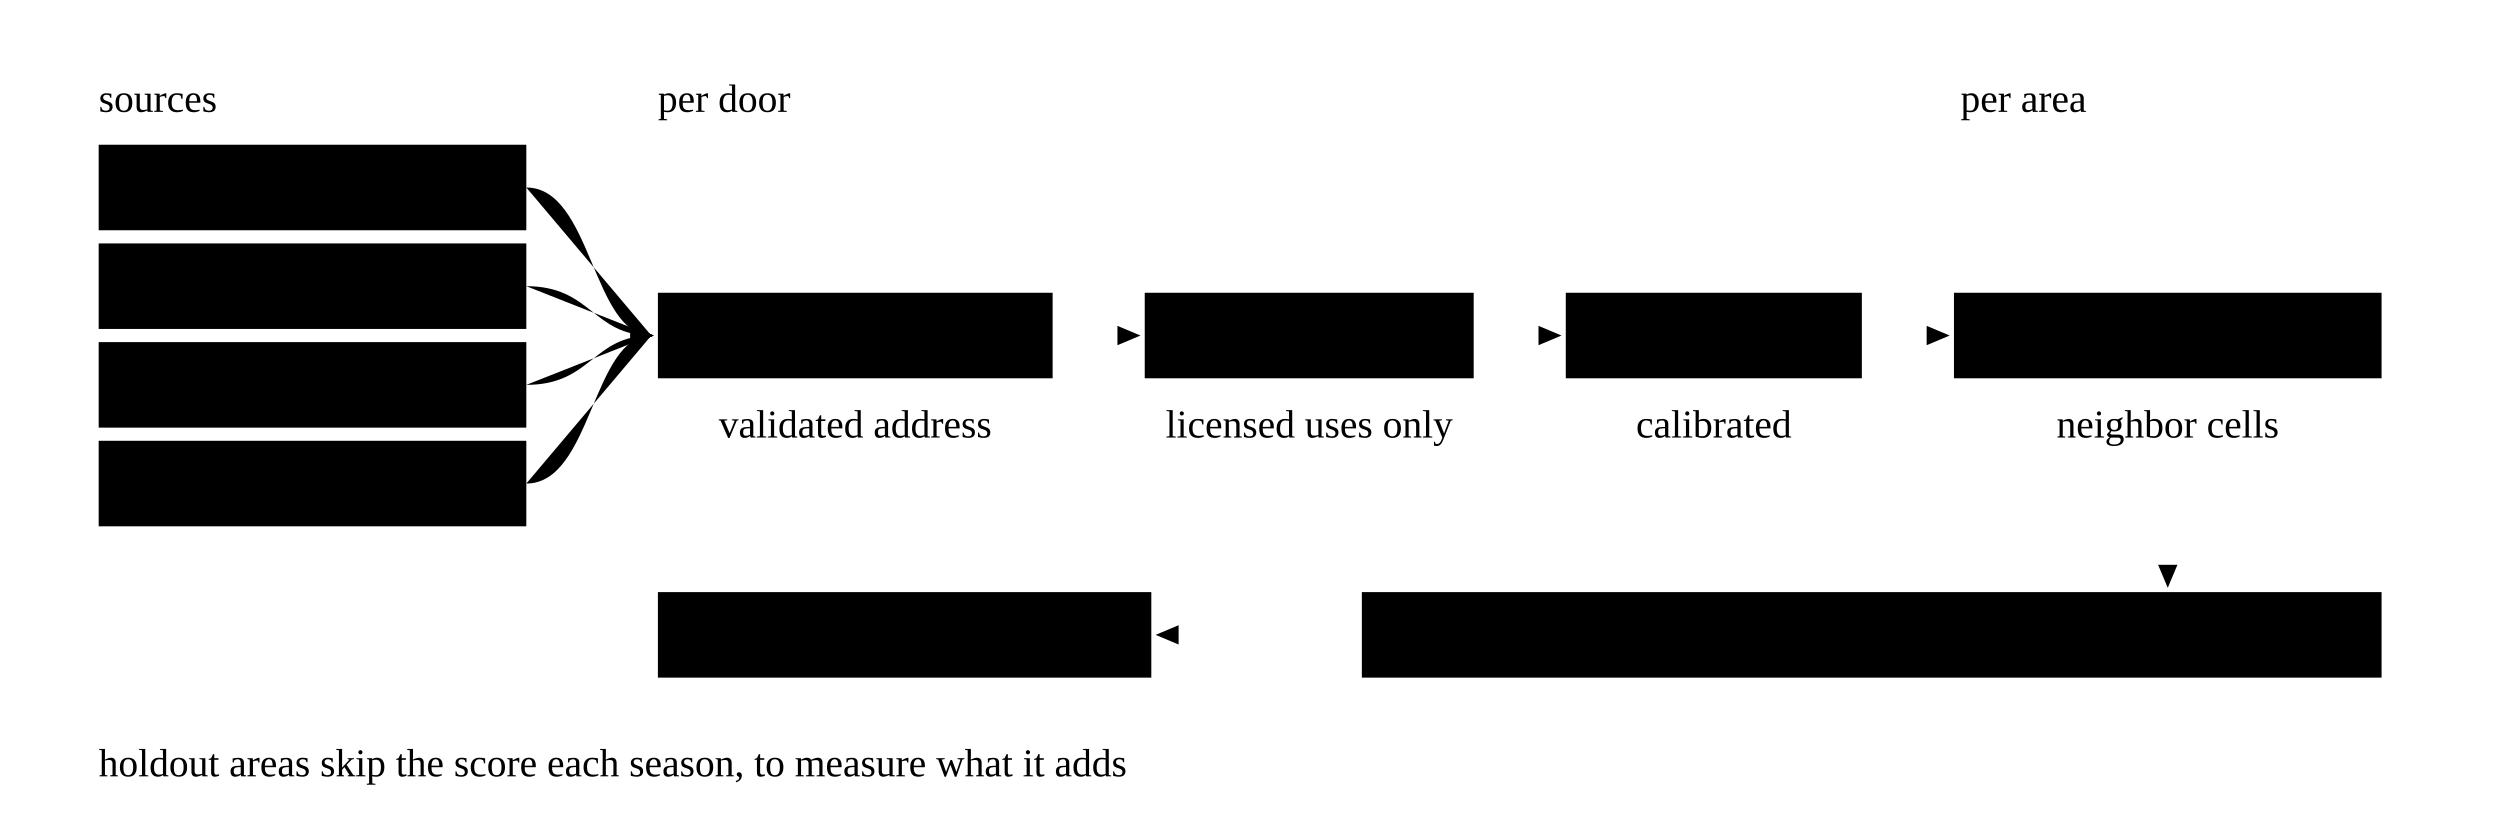
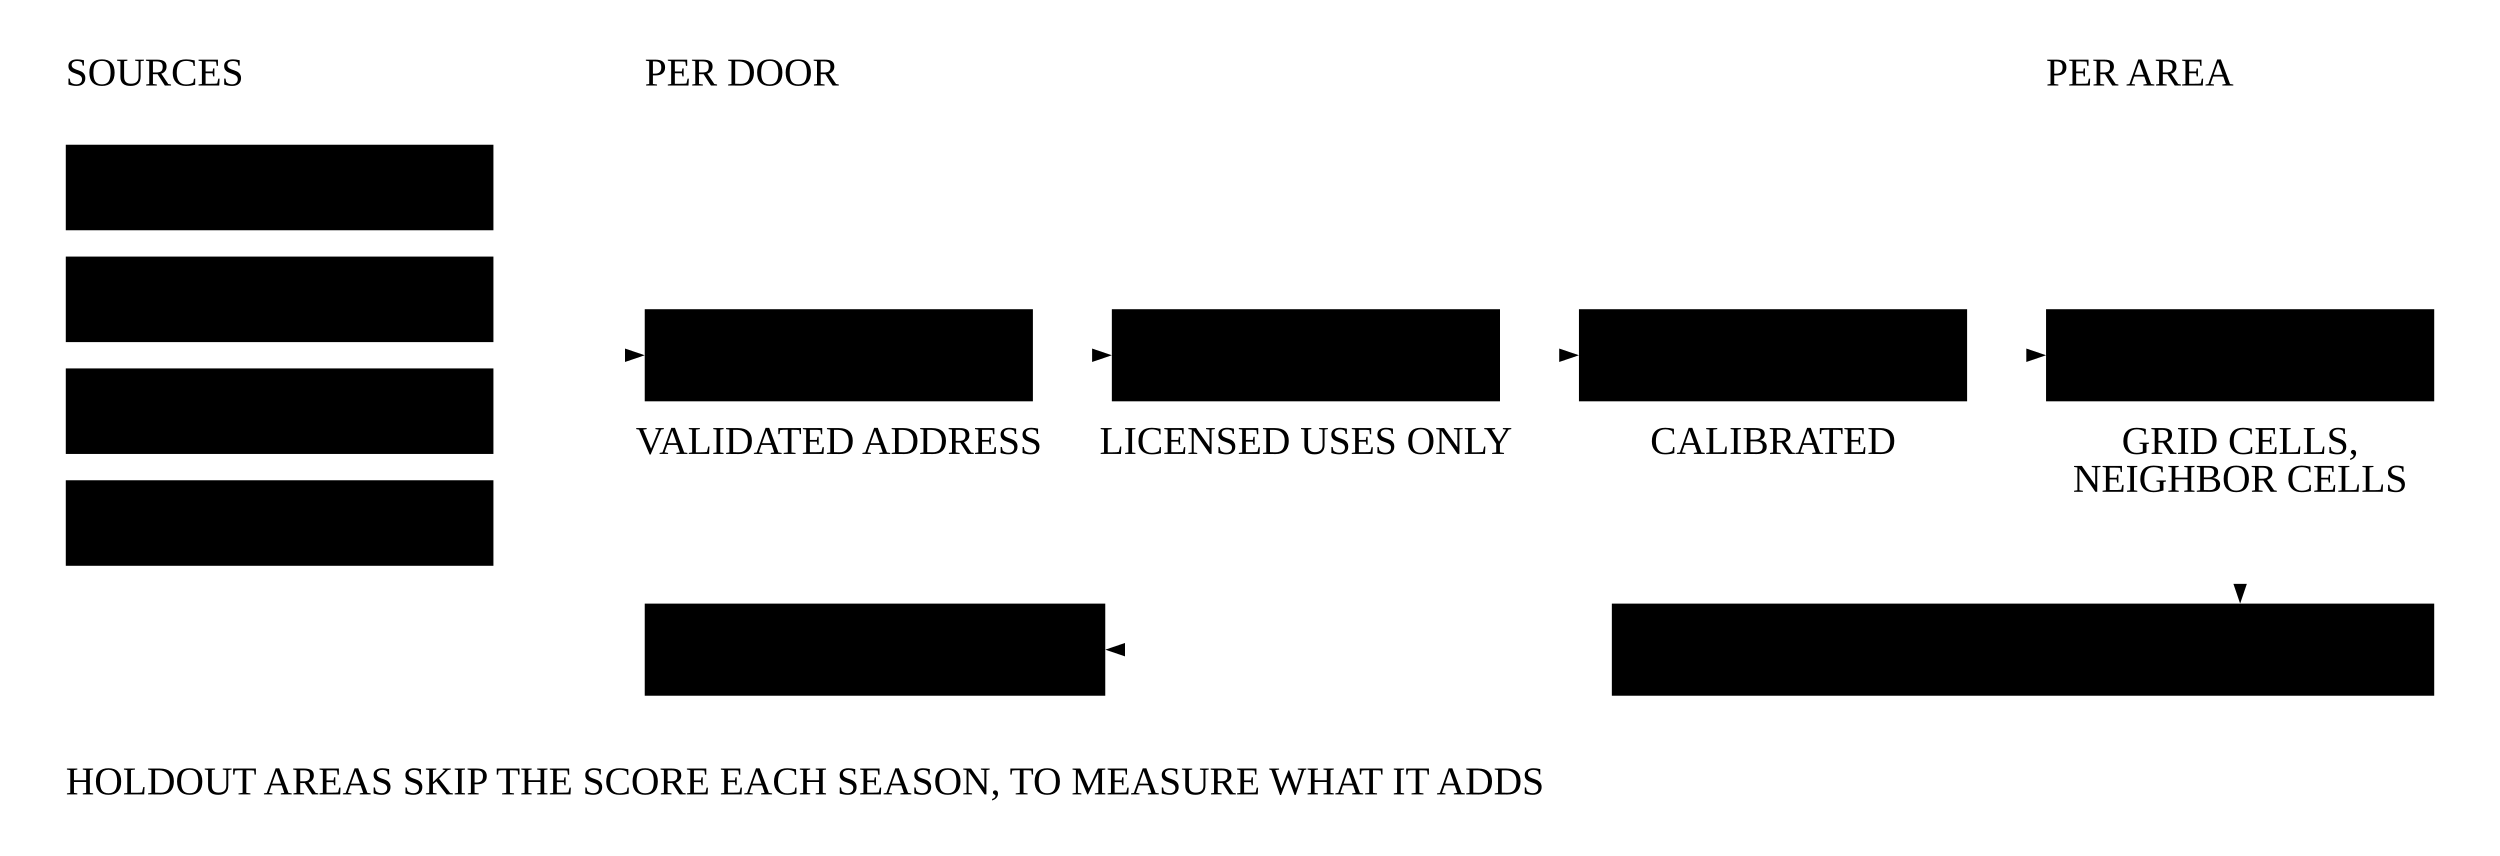
- <svg xmlns="http://www.w3.org/2000/svg" viewBox="0 0 760 250">
+ <svg xmlns="http://www.w3.org/2000/svg" class="dwg" viewBox="0 0 760 260">
  <defs>
-     <marker id="fo-dsc-ah" viewBox="0 0 10 10" refX="9" refY="5" markerWidth="7" markerHeight="7" markerUnits="userSpaceOnUse" orient="auto-start-reverse">
-       <path class="ah" d="M0,0.8L10,5L0,9.2Z" />
+     <marker id="fo-dsc-ah" viewBox="0 0 10 10" refX="10" refY="5" markerWidth="6" markerHeight="6" markerUnits="userSpaceOnUse" orient="auto-start-reverse">
+       <path class="ah ink" d="M0,1.6L10,5L0,8.4Z" />
    </marker>
-     <marker id="fo-dsc-ah-hl" viewBox="0 0 10 10" refX="9" refY="5" markerWidth="7" markerHeight="7" markerUnits="userSpaceOnUse" orient="auto-start-reverse">
-       <path class="ah hl" d="M0,0.8L10,5L0,9.2Z" />
+     <marker id="fo-dsc-ah-hl" viewBox="0 0 10 10" refX="10" refY="5" markerWidth="6" markerHeight="6" markerUnits="userSpaceOnUse" orient="auto-start-reverse">
+       <path class="ah hl" d="M0,1.6L10,5L0,8.4Z" />
    </marker>
+     <pattern id="fo-dsc-hatch" width="5" height="5" patternUnits="userSpaceOnUse" patternTransform="rotate(45)">
+       <path class="hatch-ln" d="M0,0V5" />
+     </pattern>
  </defs>
-   <text class="cap" x="30" y="34">sources</text>
-   <rect class="cell" x="30" y="44" width="130" height="26" />
-   <text class="t" x="40" y="57" dominant-baseline="central">property records</text>
-   <rect class="cell" x="30" y="74" width="130" height="26" />
-   <text class="t" x="40" y="87" dominant-baseline="central">movers</text>
-   <rect class="cell" x="30" y="104" width="130" height="26" />
-   <text class="t" x="40" y="117" dominant-baseline="central">imagery</text>
-   <rect class="cell hl" x="30" y="134" width="130" height="26" />
-   <text class="t hl" x="40" y="147" dominant-baseline="central">knocks and sales</text>
-   <path class="ln" d="M160,57C180,57 180,102 198,102" marker-end="url(#fo-dsc-ah)" />
-   <path class="ln" d="M160,87C180,87 180,102 198,102" marker-end="url(#fo-dsc-ah)" />
-   <path class="ln" d="M160,117C180,117 180,102 198,102" marker-end="url(#fo-dsc-ah)" />
-   <path class="ln hl" d="M160,147C180,147 180,102 198,102" marker-end="url(#fo-dsc-ah-hl)" />
-   <text class="cap" x="200" y="34">per door</text>
-   <rect class="cell" x="200" y="89" width="120" height="26" />
-   <text class="t" x="260" y="102" text-anchor="middle" dominant-baseline="central">match to key</text>
-   <text class="n" x="260" y="133" text-anchor="middle">validated address</text>
-   <path class="ln" d="M320,102H346" marker-end="url(#fo-dsc-ah)" />
-   <rect class="cell" x="348" y="89" width="100" height="26" />
-   <text class="t" x="398" y="102" text-anchor="middle" dominant-baseline="central">features</text>
-   <text class="n" x="398" y="133" text-anchor="middle">licensed uses only</text>
-   <path class="ln" d="M448,102H474" marker-end="url(#fo-dsc-ah)" />
-   <rect class="cell" x="476" y="89" width="90" height="26" />
-   <text class="t" x="521" y="102" text-anchor="middle" dominant-baseline="central">model</text>
-   <text class="n" x="521" y="133" text-anchor="middle">calibrated</text>
-   <text class="cap" x="596" y="34">per area</text>
-   <path class="ln" d="M566,102H592" marker-end="url(#fo-dsc-ah)" />
-   <rect class="cell" x="594" y="89" width="130" height="26" />
-   <text class="t" x="659" y="102" text-anchor="middle" dominant-baseline="central">area grid roll-up</text>
-   <text class="n" x="659" y="133" text-anchor="middle">neighbor cells</text>
-   <path class="ln" d="M659,140V178" marker-end="url(#fo-dsc-ah)" />
-   <rect class="cell band" x="414" y="180" width="310" height="26" />
-   <text class="t b" x="569" y="193" text-anchor="middle" dominant-baseline="central">filters: no-knock, permits, licenses</text>
-   <path class="ln hl" d="M414,193H352" marker-end="url(#fo-dsc-ah-hl)" />
-   <rect class="cell hl end" x="200" y="180" width="150" height="26" />
-   <text class="t hl b" x="275" y="193" text-anchor="middle" dominant-baseline="central">rep's map</text>
-   <text class="n" x="30" y="236">holdout areas skip the score each season, to measure what it adds</text>
+   <rect class="obj fill-2" x="20" y="44" width="130" height="26" />
+   <text class="sl ink" x="85" y="60" text-anchor="middle">PROPERTY RECORDS</text>
+   <rect class="obj fill-2" x="20" y="78" width="130" height="26" />
+   <text class="sl ink" x="85" y="94" text-anchor="middle">MOVERS</text>
+   <rect class="obj fill-2" x="20" y="112" width="130" height="26" />
+   <text class="sl ink" x="85" y="128" text-anchor="middle">IMAGERY</text>
+   <rect class="obj fill-2" x="20" y="146" width="130" height="26" />
+   <text class="sl ink" x="85" y="162" text-anchor="middle">KNOCKS AND SALES</text>
+   <rect class="obj fill-2" x="196" y="94" width="118" height="28" />
+   <text class="sl ink" x="255" y="111" text-anchor="middle">MATCH TO KEY</text>
+   <rect class="obj fill-2" x="338" y="94" width="118" height="28" />
+   <text class="sl ink" x="397" y="111" text-anchor="middle">FEATURES</text>
+   <rect class="obj fill-2" x="480" y="94" width="118" height="28" />
+   <text class="sl ink" x="539" y="111" text-anchor="middle">MODEL</text>
+   <rect class="obj fill-2" x="622" y="94" width="118" height="28" />
+   <text class="sl ink" x="681" y="111" text-anchor="middle">AREA ROLL-UP</text>
+   <path class="flow" d="M314,108L338,108" marker-end="url(#fo-dsc-ah)" />
+   <path class="flow" d="M456,108L480,108" marker-end="url(#fo-dsc-ah)" />
+   <path class="flow" d="M598,108L622,108" marker-end="url(#fo-dsc-ah)" />
+   <text class="sl" x="255" y="138" text-anchor="middle">VALIDATED ADDRESS</text>
+   <text class="sl" x="397" y="138" text-anchor="middle">LICENSED USES ONLY</text>
+   <text class="sl" x="539" y="138" text-anchor="middle">CALIBRATED</text>
+   <text class="sl" x="681" y="138" text-anchor="middle">GRID CELLS,</text>
+   <text class="sl" x="681" y="149.5" text-anchor="middle">NEIGHBOR CELLS</text>
+   <path class="flow" d="M150,57L173,57" />
+   <path class="flow" d="M150,91L173,91" />
+   <path class="flow" d="M150,125L173,125" />
+   <path class="flow" d="M150,159L173,159" />
+   <path class="flow" d="M173,57L173,159" />
+   <path class="flow" d="M173,108L196,108" marker-end="url(#fo-dsc-ah)" />
+   <text class="th" x="20" y="26">SOURCES</text>
+   <text class="th" x="196" y="26">PER DOOR</text>
+   <text class="th" x="622" y="26">PER AREA</text>
+   <rect class="obj fill-1" x="490" y="183.5" width="250" height="28" />
+   <text class="sl ink" x="615" y="200.5" text-anchor="middle">FILTERS: NO-KNOCK, PERMITS, LICENSES</text>
+   <path class="flow" d="M681,159.5L681,183.5" marker-end="url(#fo-dsc-ah)" />
+   <rect class="obj hl" x="196" y="183.5" width="140" height="28" />
+   <rect class="obj hl" x="199" y="186.5" width="134" height="22" />
+   <text class="sl ink hl" x="266" y="200.5" text-anchor="middle">REP'S MAP</text>
+   <path class="flow hl" d="M490,197.5L336,197.5" marker-end="url(#fo-dsc-ah-hl)" />
+   <text class="sl" x="20" y="241.5">HOLDOUT AREAS SKIP THE SCORE EACH SEASON, TO MEASURE WHAT IT ADDS</text>
</svg>
